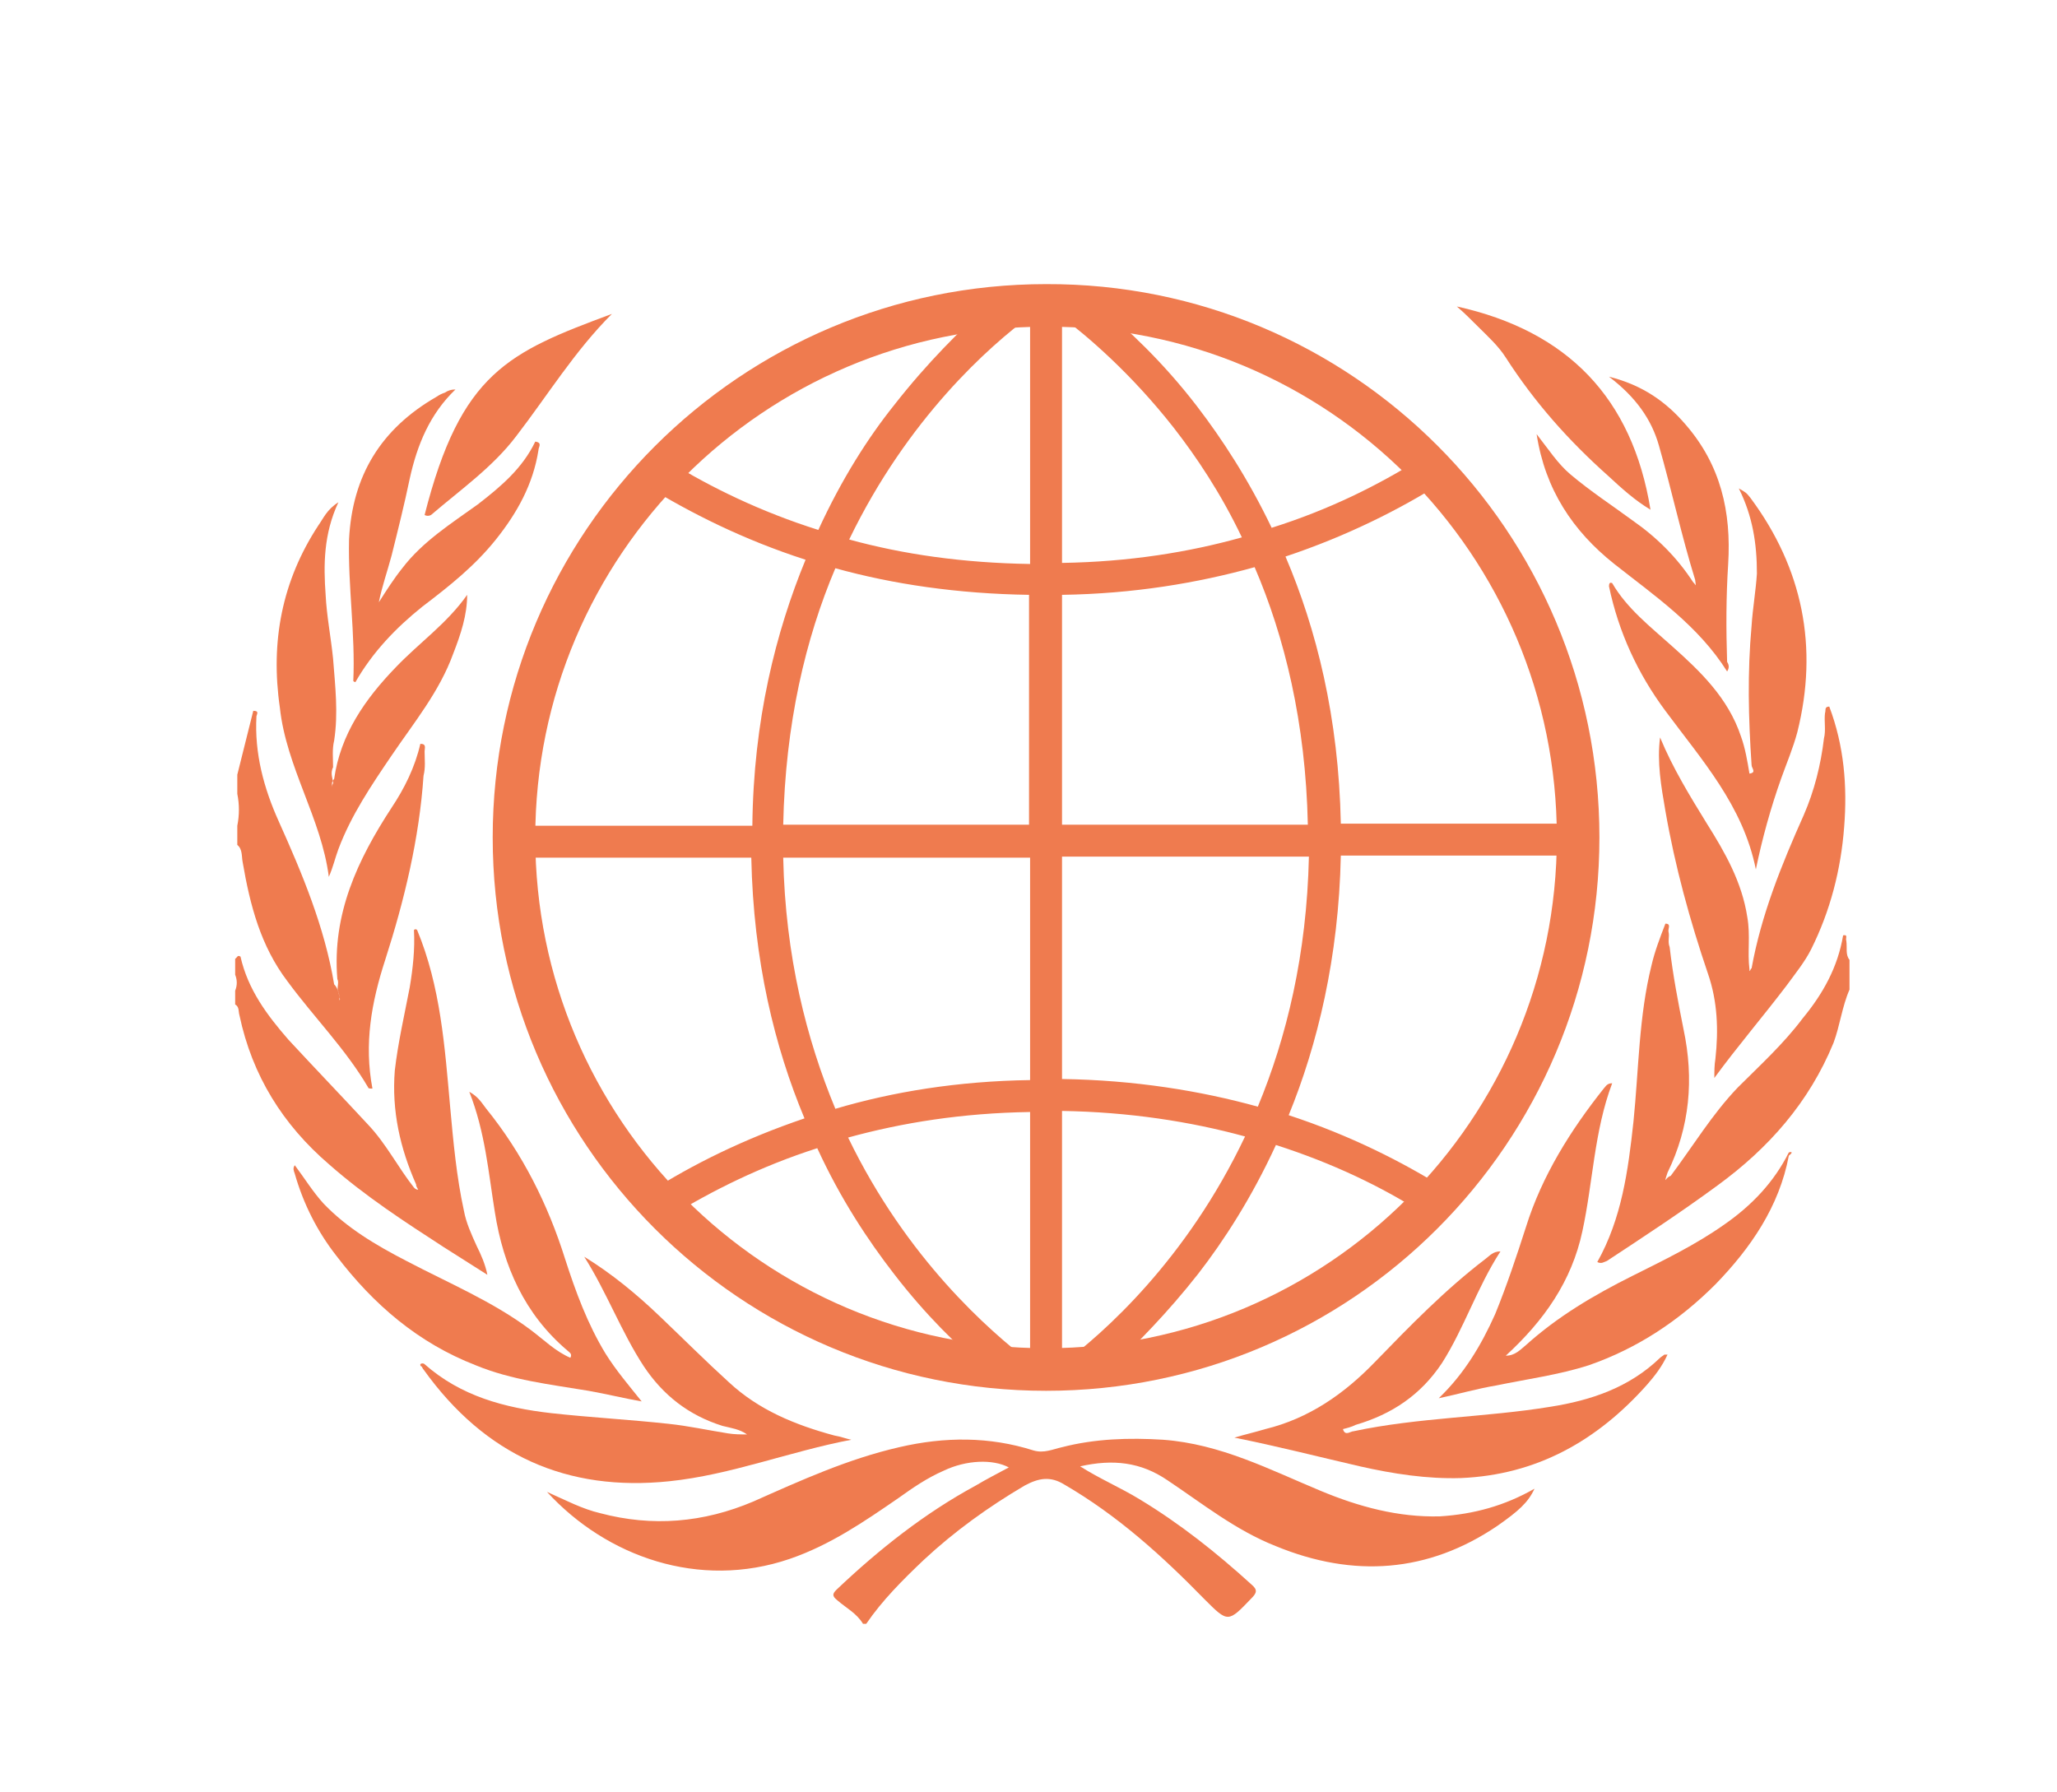
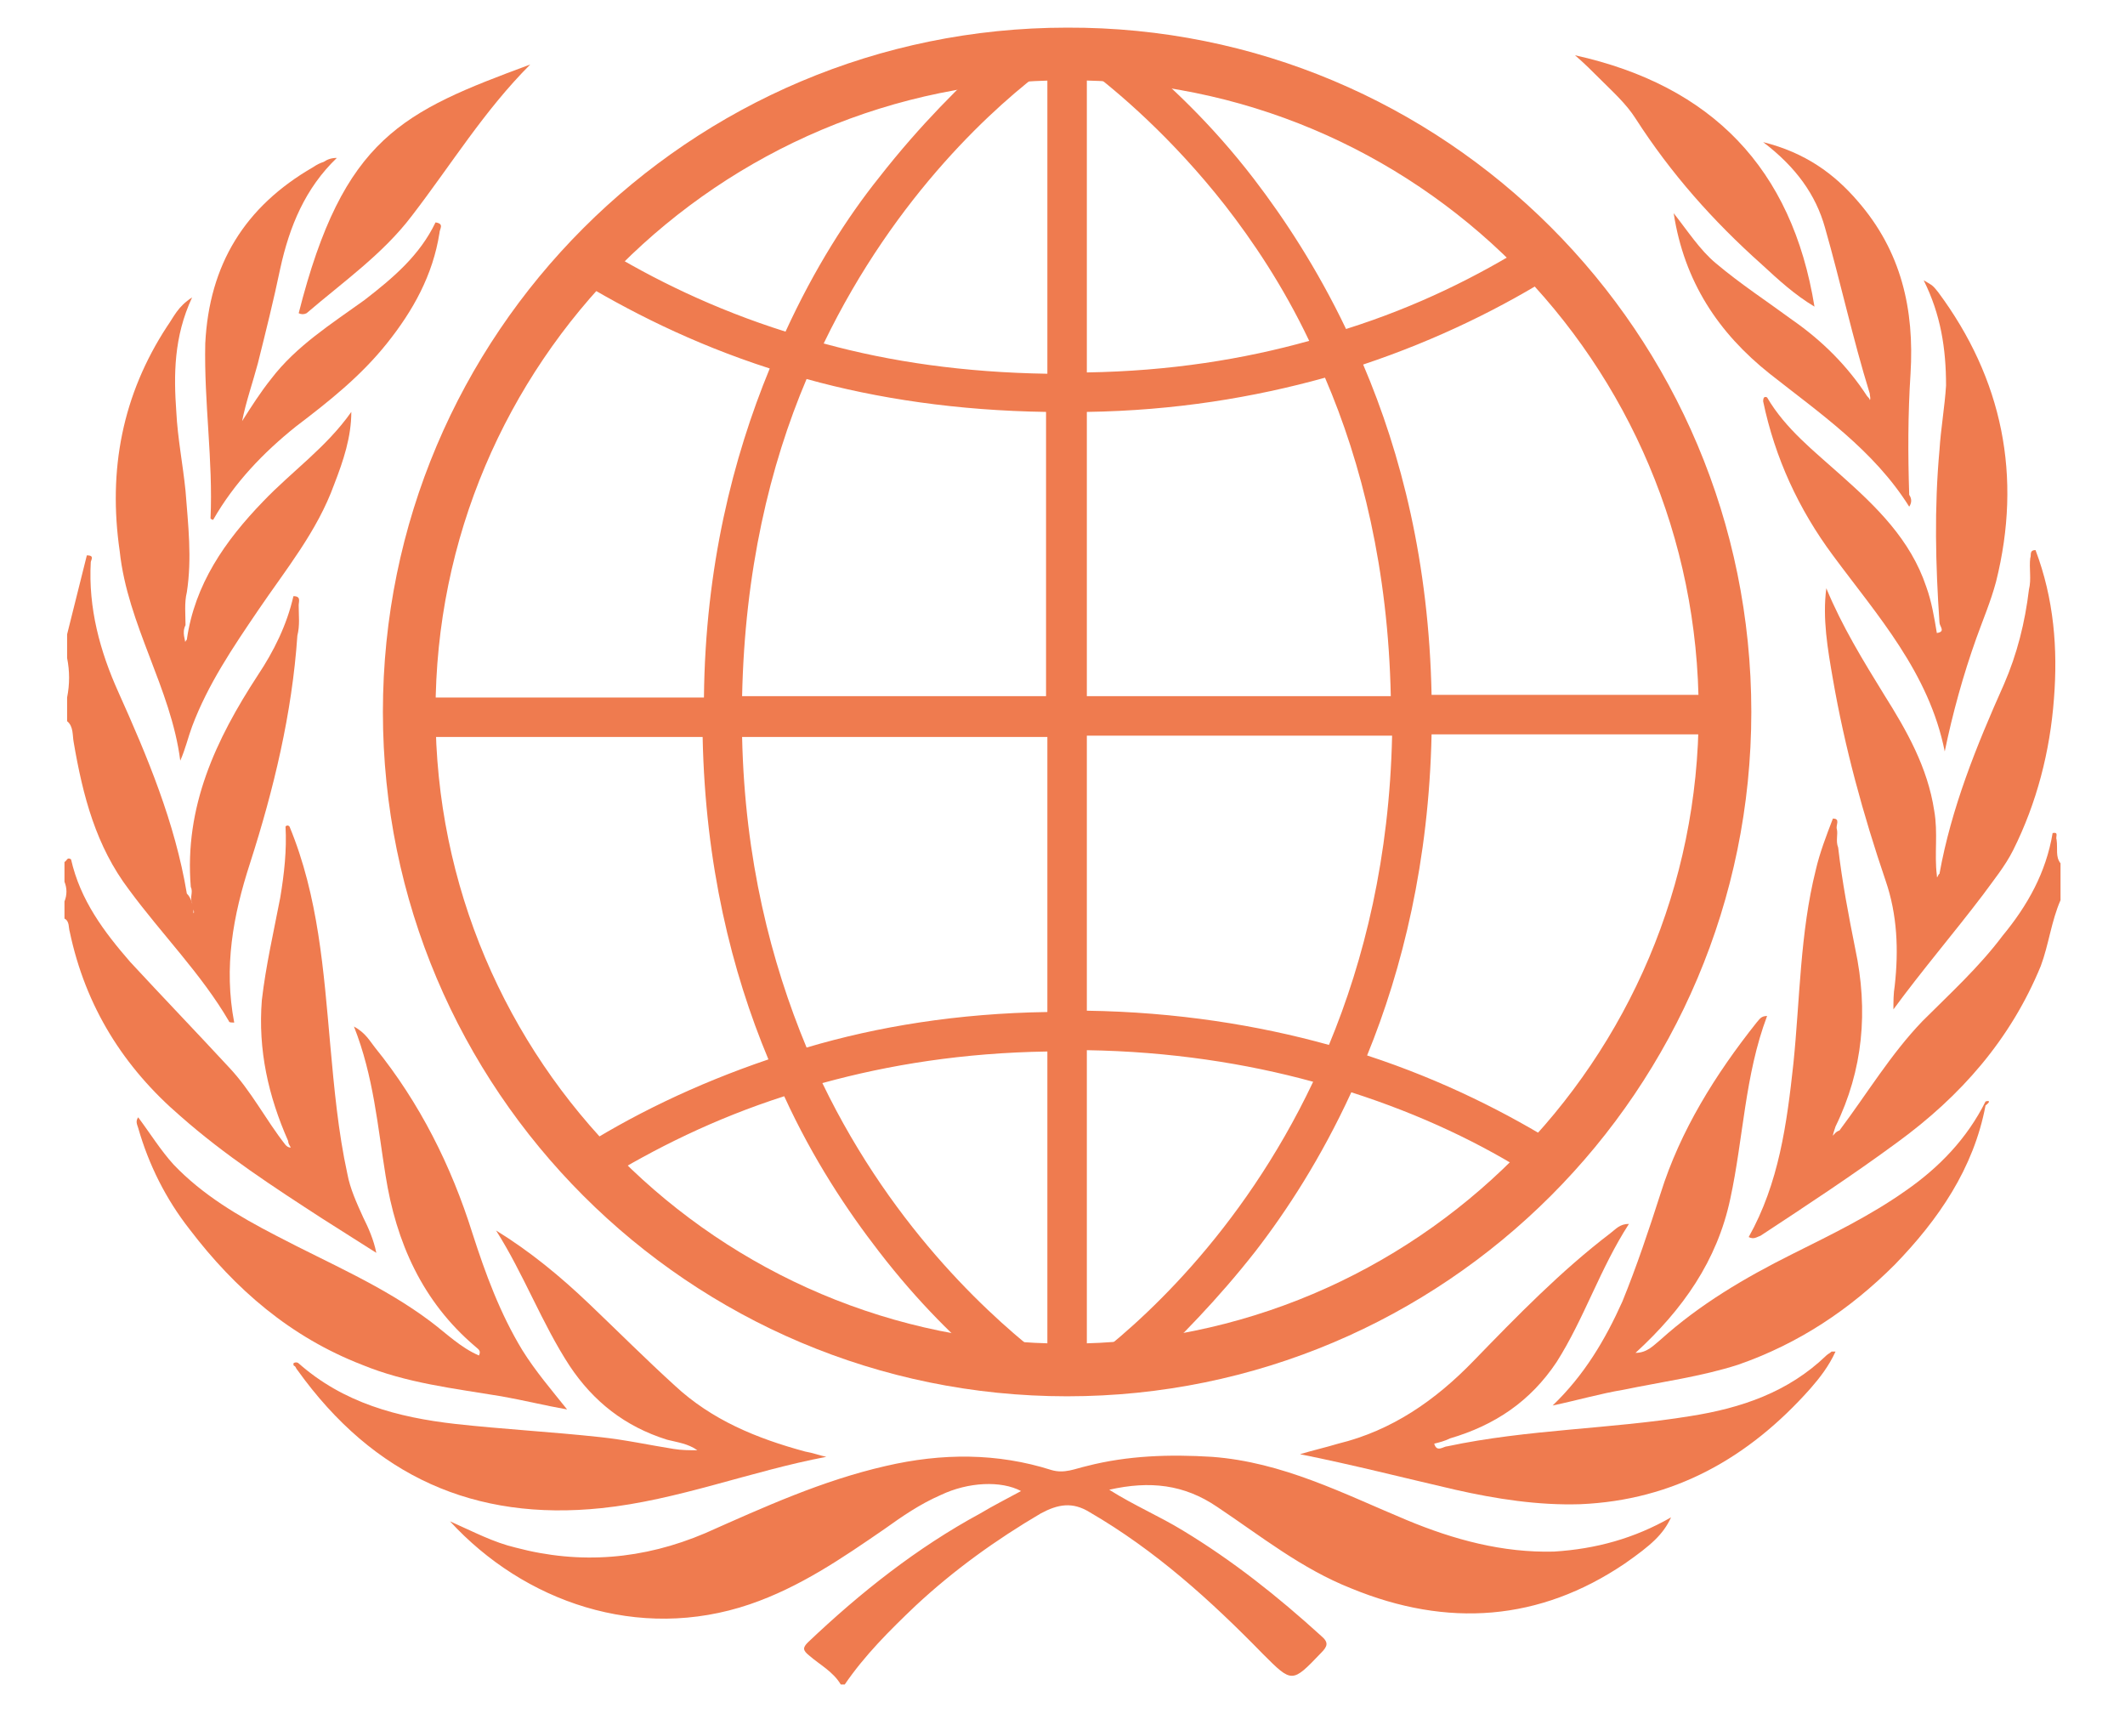
- <svg xmlns="http://www.w3.org/2000/svg" version="1.1" id="Capa_1" x="0px" y="0px" viewBox="0 0 193.3 168.4" style="enable-background:new 0 0 193.3 168.4;" xml:space="preserve">
+ <svg xmlns="http://www.w3.org/2000/svg" version="1.1" id="Capa_1" x="0px" y="0px" viewBox="0 0 161.5 131.9" style="enable-background:new 0 0 161.5 131.9;" xml:space="preserve">
  <style type="text/css">
	.st0{fill:none;stroke:#EF7B4F;stroke-width:4;stroke-miterlimit:10;}
- 	.st1{fill-rule:evenodd;clip-rule:evenodd;fill:#EF7B4F;}
- 	.st2{fill:#EF7B4F;}
+ 	.st1{fill:#EF7B4F;}
</style>
  <g>
-     <path class="st0" d="M148.3,78.7c0,27.6-22.4,50-50,50c-27.6,0-50-22.4-50-50c0-27.6,22.4-50,50-50C125.9,28.6,148.3,51,148.3,78.7   z" />
-   </g>
-   <g>
    <g>
-       <path class="st1" d="M124.1,140.1c-4.8-2-9.4-4.4-14.8-4.8c-3.2-0.2-6.4-0.1-9.5,0.7c-0.9,0.2-1.7,0.6-2.7,0.3    C93,135,88.8,135,84.5,136c-4.8,1.1-9.2,3.1-13.7,5.1c-4.7,2-9.5,2.4-14.4,1.1c-1.7-0.4-3.2-1.2-5-2c5.6,6.1,14.3,9.2,22.8,6.3    c3.8-1.3,7-3.5,10.2-5.7c1.4-1,2.7-1.9,4.3-2.6c2.1-1,4.6-1.1,6.1-0.3c-1.1,0.6-2.1,1.1-3.1,1.7c-4.8,2.6-9.1,6-13.1,9.8    c-0.4,0.4-0.4,0.6,0.1,1c0.8,0.7,1.8,1.2,2.4,2.2c0.1,0,0.2,0,0.3,0c1.5-2.2,3.4-4.1,5.4-6c2.9-2.7,6.1-5,9.5-7    c1.3-0.7,2.4-0.9,3.7-0.1c5,2.9,9.2,6.7,13.2,10.8c2.2,2.2,2.2,2.2,4.4-0.1c0.5-0.5,0.6-0.8,0-1.3c-3.3-3-6.7-5.7-10.5-8    c-1.8-1.1-3.7-1.9-5.6-3.1c3.1-0.7,5.7-0.4,8.2,1.3c3.3,2.2,6.4,4.7,10.2,6.2c7.3,3,14.3,2.5,20.8-1.9c2-1.4,2.9-2.2,3.5-3.5    c-2.8,1.6-5.7,2.4-8.9,2.6C131.4,142.6,127.7,141.6,124.1,140.1z" />
+       <path class="st0" d="M131.1,54.1c0,27.6-22.4,50-50,50s-50-22.4-50-50s22.4-50,50-50C108.7,4,131.1,26.4,131.1,54.1z" />
    </g>
    <g>
-       <path class="st1" d="M30.9,109.4c3.4,3,7.1,5.4,10.8,7.8c1.4,0.9,2.7,1.7,4.1,2.6c-0.2-1-0.6-1.9-1-2.7c-0.5-1.1-1-2.2-1.2-3.3    c-0.7-3.2-1-6.5-1.3-9.8c-0.5-5.6-0.9-11.3-3.1-16.6c-0.1-0.1-0.2-0.1-0.3,0c0.1,1.8-0.1,3.6-0.4,5.4c-0.5,2.6-1.1,5.2-1.4,7.8    c-0.3,3.8,0.5,7.3,2,10.7c0,0.2,0.1,0.3,0.2,0.5c-0.2,0-0.3-0.1-0.4-0.2c-1.5-1.9-2.6-4.1-4.3-5.9c-2.5-2.7-5-5.3-7.5-8    c-2-2.3-3.8-4.7-4.5-7.8c-0.3-0.2-0.3,0.1-0.5,0.2c0,0.5,0,1,0,1.5c0.2,0.5,0.2,1,0,1.5c0,0.4,0,0.8,0,1.3c0.4,0.2,0.3,0.7,0.4,1    C23.7,101.1,26.6,105.7,30.9,109.4z" />
+       <g>
+         <path class="st1" d="M106.9,115.5c-4.8-2-9.4-4.4-14.8-4.8c-3.2-0.2-6.4-0.1-9.5,0.7c-0.9,0.2-1.7,0.6-2.7,0.3     c-4.1-1.3-8.3-1.3-12.6-0.3c-4.8,1.1-9.2,3.1-13.7,5.1c-4.7,2-9.5,2.4-14.4,1.1c-1.7-0.4-3.2-1.2-5-2c5.6,6.1,14.3,9.2,22.8,6.3     c3.8-1.3,7-3.5,10.2-5.7c1.4-1,2.7-1.9,4.3-2.6c2.1-1,4.6-1.1,6.1-0.3c-1.1,0.6-2.1,1.1-3.1,1.7c-4.8,2.6-9.1,6-13.1,9.8     c-0.4,0.4-0.4,0.6,0.1,1c0.8,0.7,1.8,1.2,2.4,2.2c0.1,0,0.2,0,0.3,0c1.5-2.2,3.4-4.1,5.4-6c2.9-2.7,6.1-5,9.5-7     c1.3-0.7,2.4-0.9,3.7-0.1c5,2.9,9.2,6.7,13.2,10.8c2.2,2.2,2.2,2.2,4.4-0.1c0.5-0.5,0.6-0.8,0-1.3c-3.3-3-6.7-5.7-10.5-8     c-1.8-1.1-3.7-1.9-5.6-3.1c3.1-0.7,5.7-0.4,8.2,1.3c3.3,2.2,6.4,4.7,10.2,6.2c7.3,3,14.3,2.5,20.8-1.9c2-1.4,2.9-2.2,3.5-3.5     c-2.8,1.6-5.7,2.4-8.9,2.6C114.2,118,110.5,117,106.9,115.5z" />
+       </g>
+       <g>
+         <path class="st1" d="M13.7,84.8c3.4,3,7.1,5.4,10.8,7.8c1.4,0.9,2.7,1.7,4.1,2.6c-0.2-1-0.6-1.9-1-2.7c-0.5-1.1-1-2.2-1.2-3.3     c-0.7-3.2-1-6.5-1.3-9.8c-0.5-5.6-0.9-11.3-3.1-16.6c-0.1-0.1-0.2-0.1-0.3,0c0.1,1.8-0.1,3.6-0.4,5.4c-0.5,2.6-1.1,5.2-1.4,7.8     c-0.3,3.8,0.5,7.3,2,10.7c0,0.2,0.1,0.3,0.2,0.5c-0.2,0-0.3-0.1-0.4-0.2c-1.5-1.9-2.6-4.1-4.3-5.9c-2.5-2.7-5-5.3-7.5-8     c-2-2.3-3.8-4.7-4.5-7.8c-0.3-0.2-0.3,0.1-0.5,0.2c0,0.5,0,1,0,1.5c0.2,0.5,0.2,1,0,1.5c0,0.4,0,0.8,0,1.3c0.4,0.2,0.3,0.7,0.4,1     C6.5,76.5,9.4,81.1,13.7,84.8z" />
+       </g>
+       <g>
+         <path class="st1" d="M156.3,63.8c-0.1-0.2,0.2-0.6-0.3-0.5c-0.5,3-1.9,5.5-3.8,7.8c-1.8,2.4-4,4.4-6.1,6.5     c-2.4,2.5-4.2,5.5-6.3,8.3c-0.3,0.1-0.4,0.3-0.5,0.4c0-0.1,0.1-0.4,0.2-0.7c2.1-4.3,2.5-8.8,1.5-13.5c-0.5-2.5-1-5.1-1.3-7.7     c-0.2-0.5,0-1-0.1-1.4c-0.1-0.3,0.3-0.8-0.3-0.8c-0.5,1.3-1,2.6-1.3,3.9c-1.2,4.8-1.2,9.8-1.7,14.7c-0.5,4.6-1.1,9.1-3.4,13.2     c0.4,0.2,0.6,0,0.9-0.1c3.5-2.3,7-4.6,10.4-7.1c4.8-3.5,8.6-7.8,10.9-13.4c0.6-1.6,0.8-3.4,1.5-5c0-0.9,0-1.8,0-2.8     C156.2,65.1,156.4,64.5,156.3,63.8z" />
+       </g>
+       <g>
+         <path class="st1" d="M9.8,67.6c2.5,3.4,5.5,6.4,7.6,10c0,0.1,0.2,0.1,0.4,0.1c-0.8-4.2-0.1-8.1,1.2-12.1     c1.8-5.6,3.2-11.4,3.6-17.3c0.2-0.8,0.1-1.5,0.1-2.3c0-0.3,0.2-0.7-0.4-0.7c-0.5,2.2-1.5,4.2-2.7,6c-3.2,4.9-5.6,10-5.1,16.1     c0.2,0.4-0.1,0.8,0.1,1.2c0,0.2,0.1,0.3,0.1,0.5c0,0.1,0.1,0.2,0,0.3c0-0.1,0-0.2,0-0.4c-0.1-0.4-0.2-0.8-0.5-1.1     c-0.9-5.4-3-10.4-5.2-15.3c-1.4-3.1-2.3-6.4-2.1-9.9c0.1-0.3,0.2-0.5-0.3-0.5c-0.5,2-1,4-1.5,6c0,0.6,0,1.2,0,1.8     c0.2,1,0.2,2,0,3c0,0.6,0,1.2,0,1.8c0.5,0.4,0.4,1.1,0.5,1.6C6.3,60.5,7.3,64.3,9.8,67.6z" />
+       </g>
+       <g>
+         <path class="st1" d="M150.9,83.7c-1.4,2.8-3.5,5-6.1,6.8c-2.7,1.9-5.6,3.3-8.6,4.8c-3.6,1.8-7,3.8-10,6.5c-0.5,0.4-1,1-1.9,1     c3.6-3.3,6.2-7,7.2-11.7c1-4.6,1.1-9.4,2.8-13.9c-0.5,0-0.6,0.3-0.8,0.5c-3.1,3.9-5.8,8.2-7.3,13c-0.9,2.8-1.8,5.5-2.9,8.2     c-1.3,2.9-2.9,5.6-5.3,7.9c1.9-0.4,3.6-0.9,5.4-1.2c2.9-0.6,5.9-1,8.7-1.9c4.6-1.6,8.5-4.2,11.9-7.6c3.3-3.4,6-7.3,6.9-12.1     C151.3,83.7,151.2,83.6,150.9,83.7z" />
+       </g>
+       <g>
+         <path class="st1" d="M38.1,106.1c1.7,0.3,3.3,0.7,5,1c-1.2-1.5-2.4-2.9-3.4-4.5c-1.7-2.8-2.8-5.8-3.8-8.9     c-1.6-5.1-4-9.9-7.4-14.1c-0.4-0.5-0.7-1.1-1.6-1.6c1.5,3.8,1.8,7.6,2.4,11.3c0.8,5.1,2.8,9.6,6.8,13c0.2,0.2,0.5,0.3,0.3,0.7     c-1.4-0.6-2.5-1.7-3.7-2.6C29.1,97.7,25,96,21,93.9c-2.9-1.5-5.6-3.1-7.8-5.4c-1-1.1-1.8-2.4-2.7-3.6c-0.2,0.3-0.1,0.5,0,0.8     c0.8,2.8,2.1,5.4,3.9,7.7c3.5,4.6,7.7,8.2,13.1,10.3C30.9,105.1,34.5,105.5,38.1,106.1z" />
+       </g>
+       <g>
+         <path class="st1" d="M139.2,102.7c-0.1,0.1-0.3,0.2-0.4,0.3c-2.9,2.8-6.5,4-10.3,4.6c-6.1,1-12.4,1-18.5,2.3     c-0.3,0-0.8,0.5-1-0.2c0.4-0.1,0.8-0.2,1.2-0.4c3.4-1,6.1-2.8,8.1-5.8c2.1-3.3,3.3-7.1,5.5-10.5c-0.7,0-1,0.4-1.4,0.7     c-3.8,2.9-7.1,6.3-10.4,9.7c-2.9,3-6.2,5.3-10.3,6.3c-1,0.3-1.9,0.5-2.9,0.8c4,0.8,7.9,1.8,11.8,2.7c3.1,0.7,6.3,1.2,9.5,1.1     c7.1-0.3,12.8-3.5,17.5-8.8c0.7-0.8,1.4-1.7,1.9-2.8C139.4,102.7,139.3,102.7,139.2,102.7z" />
+       </g>
+       <g>
+         <path class="st1" d="M45.7,114.6c5.8-0.6,11.3-2.8,17.1-3.9c-0.5-0.1-1-0.3-1.6-0.4c-3.7-1-7.1-2.4-9.9-5c-2.2-2-4.3-4.1-6.5-6.2     c-2.2-2.1-4.5-4-7.1-5.6c2.1,3.3,3.5,7.1,5.6,10.3c1.8,2.7,4.2,4.6,7.4,5.6c0.8,0.2,1.6,0.3,2.3,0.8c-0.6,0-1.2,0-1.8-0.1     c-1.9-0.3-3.7-0.7-5.6-0.9c-3.7-0.4-7.4-0.6-11-1c-4.4-0.5-8.5-1.6-11.9-4.6c-0.1-0.1-0.3-0.1-0.4,0c0,0.1,0,0.2,0.1,0.2     c0.1,0.1,0.1,0.2,0.2,0.3C28.4,112.2,36.1,115.6,45.7,114.6z" />
+       </g>
+       <g>
+         <path class="st1" d="M152.3,52c-2.1,4.7-4,9.4-4.9,14.4c-0.1,0-0.2,0.5-0.2,0.1c-0.2-1.6,0.1-3.2-0.2-4.9     c-0.5-3.3-2.1-6.1-3.8-8.8c-1.6-2.6-3.2-5.2-4.4-8.1c-0.3,2.3,0.1,4.6,0.5,6.9c0.9,5.2,2.3,10.3,4,15.3c0.9,2.6,1,5.3,0.7,8     c-0.1,0.6-0.1,1.2-0.1,1.8c2.2-3,4.6-5.8,6.8-8.7c0.8-1.1,1.7-2.2,2.3-3.4c1.8-3.6,2.8-7.5,3.1-11.5c0.3-3.8,0-7.6-1.4-11.3     c-0.5,0-0.3,0.4-0.4,0.6c-0.1,0.8,0.1,1.6-0.1,2.4C153.9,47.3,153.3,49.7,152.3,52z" />
+       </g>
+       <g>
+         <path class="st1" d="M147.4,34.2c-0.4,4.4-0.3,8.7,0,13.1c0,0.3,0.5,0.7-0.2,0.8c-0.2-1.2-0.4-2.4-0.8-3.5     c-1.2-3.6-3.8-6.1-6.5-8.5c-2-1.8-4.2-3.5-5.6-5.9c-0.2-0.1-0.3,0-0.3,0.3c0.9,4.3,2.7,8.2,5.3,11.7c3.4,4.6,7.3,8.9,8.5,14.9     c0.6-2.9,1.4-5.8,2.4-8.6c0.5-1.4,1.1-2.8,1.5-4.3c2-8,0.5-15.4-4.4-22c-0.4-0.5-0.4-0.5-1.1-0.9c1.3,2.6,1.7,5.2,1.7,8     C147.8,30.9,147.5,32.6,147.4,34.2z" />
+       </g>
+       <g>
+         <path class="st1" d="M13.7,57.8c0.4-0.9,0.6-1.8,0.9-2.6c1.2-3.2,3.1-6,5-8.8c2.1-3.1,4.5-6,5.8-9.6c0.7-1.8,1.3-3.6,1.3-5.5     c-1.9,2.7-4.5,4.5-6.7,6.8c-2.9,3-5.2,6.3-5.8,10.5C14.1,48.7,14,48.9,14,49s0,0.2,0,0.2c0,0.2,0,0.2,0,0.3l0,0l0,0     c0,0,0,0,0-0.1s0-0.2,0.1-0.4c0-0.4-0.3-0.9,0-1.5c0-0.8-0.1-1.7,0.1-2.5c0.4-2.6,0.1-5.1-0.1-7.7c-0.2-2-0.6-4-0.7-6     c-0.2-2.8-0.2-5.7,1.2-8.7c-1.1,0.7-1.4,1.5-1.9,2.2C9.3,30,8.2,35.7,9.1,41.9C9.7,47.5,13,52.3,13.7,57.8z" />
+       </g>
+       <g>
+         <path class="st1" d="M138.7,17.3c1.2,4.2,2.1,8.4,3.4,12.6c0,0.2,0.1,0.4,0,0.5c0-0.1-0.1-0.2-0.2-0.3c-1.5-2.3-3.4-4.2-5.7-5.8     c-1.9-1.4-3.9-2.7-5.8-4.3c-1.2-1-2.1-2.4-3.2-3.8c0.8,5.2,3.4,9.1,7.3,12.2c3.8,3,7.9,5.8,10.6,10.1c0.2-0.3,0.2-0.6,0-0.9     c-0.1-3.1-0.1-6.1,0.1-9.2c0.3-4.9-0.7-9.3-4-13.1c-1.8-2.1-4-3.7-7.2-4.5C136.5,12.7,138,14.8,138.7,17.3z" />
+       </g>
+       <g>
+         <path class="st1" d="M16,39.4c0,0,0.1,0.1,0.2,0.1c1.6-2.8,3.8-5.1,6.3-7.1c2.5-1.9,4.9-3.8,6.9-6.3s3.5-5.2,4-8.4     c0-0.3,0.4-0.7-0.3-0.8c-1.2,2.5-3.2,4.2-5.4,5.9c-2.5,1.8-5.2,3.5-7.1,6c-0.8,1-1.5,2.1-2.2,3.2c0.3-1.5,0.8-2.9,1.2-4.4     c0.6-2.4,1.2-4.8,1.7-7.2c0.7-3.2,1.9-6.1,4.3-8.4c-0.4,0-0.7,0.1-1,0.3c-0.3,0.1-0.5,0.2-0.8,0.4c-5.2,3-7.9,7.4-8.2,13.4     C15.5,30.6,16.2,35,16,39.4z" />
+       </g>
+       <g>
+         <path class="st1" d="M121.7,6.1c0.9,0.9,1.9,1.8,2.6,2.9c2.7,4.2,5.9,7.8,9.6,11.1c1.3,1.2,2.5,2.3,4,3.2     c-1.7-10.5-7.8-16.8-18.2-19.1C120.4,4.8,121,5.4,121.7,6.1z" />
+       </g>
+       <g>
+         <path class="st1" d="M23.3,23.8c2.8-2.4,5.8-4.5,8-7.4c3-3.9,5.5-8,9-11.5c-9.7,3.6-14.2,5.5-17.6,18.9     C22.9,23.9,23.1,23.9,23.3,23.8z" />
+       </g>
    </g>
-     <g>
-       <path class="st1" d="M173.5,88.4c-0.1-0.2,0.2-0.6-0.3-0.5c-0.5,3-1.9,5.5-3.8,7.8c-1.8,2.4-4,4.4-6.1,6.5    c-2.4,2.5-4.2,5.5-6.3,8.3c-0.3,0.1-0.4,0.3-0.5,0.4c0-0.1,0.1-0.4,0.2-0.7c2.1-4.3,2.5-8.8,1.5-13.5c-0.5-2.5-1-5.1-1.3-7.7    c-0.2-0.5,0-1-0.1-1.4c-0.1-0.3,0.3-0.8-0.3-0.8c-0.5,1.3-1,2.6-1.3,3.9c-1.2,4.8-1.2,9.8-1.7,14.7c-0.5,4.6-1.1,9.1-3.4,13.2    c0.4,0.2,0.6,0,0.9-0.1c3.5-2.3,7-4.6,10.4-7.1c4.8-3.5,8.6-7.8,10.9-13.4c0.6-1.6,0.8-3.4,1.5-5c0-0.9,0-1.8,0-2.8    C173.4,89.7,173.6,89.1,173.5,88.4z" />
-     </g>
-     <g>
-       <path class="st1" d="M27,92.2c2.5,3.4,5.5,6.4,7.6,10c0,0.1,0.2,0.1,0.4,0.1c-0.8-4.2-0.1-8.1,1.2-12.1c1.8-5.6,3.2-11.4,3.6-17.3    c0.2-0.8,0.1-1.5,0.1-2.3c0-0.3,0.2-0.7-0.4-0.7c-0.5,2.2-1.5,4.2-2.7,6c-3.2,4.9-5.6,10-5.1,16.1c0.2,0.4-0.1,0.8,0.1,1.2    c0,0.2,0.1,0.3,0.1,0.5c0,0.1,0.1,0.2,0,0.3c0-0.1,0-0.2,0-0.4c-0.1-0.4-0.2-0.8-0.5-1.1c-0.9-5.4-3-10.4-5.2-15.3    c-1.4-3.1-2.3-6.4-2.1-9.9c0.1-0.3,0.2-0.5-0.3-0.5c-0.5,2-1,4-1.5,6c0,0.6,0,1.2,0,1.8c0.2,1,0.2,2,0,3c0,0.6,0,1.2,0,1.8    c0.5,0.4,0.4,1.1,0.5,1.6C23.5,85.1,24.5,88.9,27,92.2z" />
-     </g>
-     <g>
-       <path class="st1" d="M168.1,108.3c-1.4,2.8-3.5,5-6.1,6.8c-2.7,1.9-5.6,3.3-8.6,4.8c-3.6,1.8-7,3.8-10,6.5c-0.5,0.4-1,1-1.9,1    c3.6-3.3,6.2-7,7.2-11.7c1-4.6,1.1-9.4,2.8-13.9c-0.5,0-0.6,0.3-0.8,0.5c-3.1,3.9-5.8,8.2-7.3,13c-0.9,2.8-1.8,5.5-2.9,8.2    c-1.3,2.9-2.9,5.6-5.3,7.9c1.9-0.4,3.6-0.9,5.4-1.2c2.9-0.6,5.9-1,8.7-1.9c4.6-1.6,8.5-4.2,11.9-7.6c3.3-3.4,6-7.3,6.9-12.1    C168.5,108.3,168.4,108.2,168.1,108.3z" />
-     </g>
-     <g>
-       <path class="st1" d="M55.3,130.7c1.7,0.3,3.3,0.7,5,1c-1.2-1.5-2.4-2.9-3.4-4.5c-1.7-2.8-2.8-5.8-3.8-8.9c-1.6-5.1-4-9.9-7.4-14.1    c-0.4-0.5-0.7-1.1-1.6-1.6c1.5,3.8,1.8,7.6,2.4,11.3c0.8,5.1,2.8,9.6,6.8,13c0.2,0.2,0.5,0.3,0.3,0.7c-1.4-0.6-2.5-1.7-3.7-2.6    c-3.6-2.7-7.7-4.4-11.7-6.5c-2.9-1.5-5.6-3.1-7.8-5.4c-1-1.1-1.8-2.4-2.7-3.6c-0.2,0.3-0.1,0.5,0,0.8c0.8,2.8,2.1,5.4,3.9,7.7    c3.5,4.6,7.7,8.2,13.1,10.3C48.1,129.7,51.7,130.1,55.3,130.7z" />
-     </g>
-     <g>
-       <path class="st1" d="M156.4,127.3c-0.1,0.1-0.3,0.2-0.4,0.3c-2.9,2.8-6.5,4-10.3,4.6c-6.1,1-12.4,1-18.5,2.3c-0.3,0-0.8,0.5-1-0.2    c0.4-0.1,0.8-0.2,1.2-0.4c3.4-1,6.1-2.8,8.1-5.8c2.1-3.3,3.3-7.1,5.5-10.5c-0.7,0-1,0.4-1.4,0.7c-3.8,2.9-7.1,6.3-10.4,9.7    c-2.9,3-6.2,5.3-10.3,6.3c-1,0.3-1.9,0.5-2.9,0.8c4,0.8,7.9,1.8,11.8,2.7c3.1,0.7,6.3,1.2,9.5,1.1c7.1-0.3,12.8-3.5,17.5-8.8    c0.7-0.8,1.4-1.7,1.9-2.8C156.6,127.3,156.5,127.3,156.4,127.3z" />
-     </g>
-     <g>
-       <path class="st1" d="M62.9,139.2c5.8-0.6,11.3-2.8,17.1-3.9c-0.5-0.1-1-0.3-1.6-0.4c-3.7-1-7.1-2.4-9.9-5c-2.2-2-4.3-4.1-6.5-6.2    c-2.2-2.1-4.5-4-7.1-5.6c2.1,3.3,3.5,7.1,5.6,10.3c1.8,2.7,4.2,4.6,7.4,5.6c0.8,0.2,1.6,0.3,2.3,0.8c-0.6,0-1.2,0-1.8-0.1    c-1.9-0.3-3.7-0.7-5.6-0.9c-3.7-0.4-7.4-0.6-11-1c-4.4-0.5-8.5-1.6-11.9-4.6c-0.1-0.1-0.3-0.1-0.4,0c0,0.1,0,0.2,0.1,0.2    c0.1,0.1,0.1,0.2,0.2,0.3C45.6,136.8,53.3,140.2,62.9,139.2z" />
-     </g>
-     <g>
-       <path class="st1" d="M169.5,76.6c-2.1,4.7-4,9.4-4.9,14.4c-0.1,0-0.2,0.5-0.2,0.1c-0.2-1.6,0.1-3.2-0.2-4.9    c-0.5-3.3-2.1-6.1-3.8-8.8c-1.6-2.6-3.2-5.2-4.4-8.1c-0.3,2.3,0.1,4.6,0.5,6.9c0.9,5.2,2.3,10.3,4,15.3c0.9,2.6,1,5.3,0.7,8    c-0.1,0.6-0.1,1.2-0.1,1.8c2.2-3,4.6-5.8,6.8-8.7c0.8-1.1,1.7-2.2,2.3-3.4c1.8-3.6,2.8-7.5,3.1-11.5c0.3-3.8,0-7.6-1.4-11.3    c-0.5,0-0.3,0.4-0.4,0.6c-0.1,0.8,0.1,1.6-0.1,2.4C171.1,71.9,170.5,74.3,169.5,76.6z" />
-     </g>
-     <g>
-       <path class="st1" d="M164.6,58.8c-0.4,4.4-0.3,8.7,0,13.1c0,0.3,0.5,0.7-0.2,0.8c-0.2-1.2-0.4-2.4-0.8-3.5    c-1.2-3.6-3.8-6.1-6.5-8.5c-2-1.8-4.2-3.5-5.6-5.9c-0.2-0.1-0.3,0-0.3,0.3c0.9,4.3,2.7,8.2,5.3,11.7c3.4,4.6,7.3,8.9,8.5,14.9    c0.6-2.9,1.4-5.8,2.4-8.6c0.5-1.4,1.1-2.8,1.5-4.3c2-8,0.5-15.4-4.4-22c-0.4-0.5-0.4-0.5-1.1-0.9c1.3,2.6,1.7,5.2,1.7,8    C165,55.5,164.7,57.2,164.6,58.8z" />
-     </g>
-     <g>
-       <path class="st1" d="M30.9,82.4c0.4-0.9,0.6-1.8,0.9-2.6c1.2-3.2,3.1-6,5-8.8c2.1-3.1,4.5-6,5.8-9.6c0.7-1.8,1.3-3.6,1.3-5.5    c-1.9,2.7-4.5,4.5-6.7,6.8c-2.9,3-5.2,6.3-5.8,10.5c-0.1,0.1-0.2,0.3-0.2,0.4c0,0.1,0,0.2,0,0.2c0,0.2,0,0.2,0,0.3c0,0,0,0,0,0    c0,0,0,0,0,0c0,0,0,0,0-0.1c0-0.1,0-0.2,0.1-0.4c0-0.4-0.3-0.9,0-1.5c0-0.8-0.1-1.7,0.1-2.5c0.4-2.6,0.1-5.1-0.1-7.7    c-0.2-2-0.6-4-0.7-6c-0.2-2.8-0.2-5.7,1.2-8.7c-1.1,0.7-1.4,1.5-1.9,2.2c-3.4,5.2-4.5,10.9-3.6,17.1    C26.9,72.1,30.2,76.9,30.9,82.4z" />
-     </g>
-     <g>
-       <path class="st1" d="M155.9,41.9c1.2,4.2,2.1,8.4,3.4,12.6c0,0.2,0.1,0.4,0,0.5c0-0.1-0.1-0.2-0.2-0.3c-1.5-2.3-3.4-4.2-5.7-5.8    c-1.9-1.4-3.9-2.7-5.8-4.3c-1.2-1-2.1-2.4-3.2-3.8c0.8,5.2,3.4,9.1,7.3,12.2c3.8,3,7.9,5.8,10.6,10.1c0.2-0.3,0.2-0.6,0-0.9    c-0.1-3.1-0.1-6.1,0.1-9.2c0.3-4.9-0.7-9.3-4-13.1c-1.8-2.1-4-3.7-7.2-4.5C153.7,37.3,155.2,39.4,155.9,41.9z" />
-     </g>
-     <g>
-       <path class="st1" d="M33.2,64c0,0,0.1,0.1,0.2,0.1c1.6-2.8,3.8-5.1,6.3-7.1c2.5-1.9,4.9-3.8,6.9-6.3c2-2.5,3.5-5.2,4-8.4    c0-0.3,0.4-0.7-0.3-0.8c-1.2,2.5-3.2,4.2-5.4,5.9c-2.5,1.8-5.2,3.5-7.1,6c-0.8,1-1.5,2.1-2.2,3.2c0.3-1.5,0.8-2.9,1.2-4.4    c0.6-2.4,1.2-4.8,1.7-7.2c0.7-3.2,1.9-6.1,4.3-8.4c-0.4,0-0.7,0.1-1,0.3c-0.3,0.1-0.5,0.2-0.8,0.4c-5.2,3-7.9,7.4-8.2,13.4    C32.7,55.2,33.4,59.6,33.2,64z" />
-     </g>
-     <g>
-       <path class="st1" d="M138.9,30.7c0.9,0.9,1.9,1.8,2.6,2.9c2.7,4.2,5.9,7.8,9.6,11.1c1.3,1.2,2.5,2.3,4,3.2    c-1.7-10.5-7.8-16.8-18.2-19.1C137.6,29.4,138.2,30,138.9,30.7z" />
-     </g>
-     <g>
-       <path class="st1" d="M40.5,48.4c2.8-2.4,5.8-4.5,8-7.4c3-3.9,5.5-8,9-11.5c-9.7,3.6-14.2,5.5-17.6,18.9    C40.1,48.5,40.3,48.5,40.5,48.4z" />
-     </g>
+     <path class="st1" d="M95.4,95.1c2.4-3.1,5-7.1,7.3-12.1c5.3,1.7,9.9,3.9,13.8,6.4c0.7-0.7,1.4-1.5,2.1-2.3c-4-2.5-8.9-5-14.7-6.9   c2.7-6.6,4.7-14.8,4.9-24.4h22.3c0-0.6,0-1.2,0-1.9c0-0.4,0-0.8,0-1.1h-22.3c-0.2-10-2.3-18.3-5.2-25.1c5.7-1.9,10.7-4.4,14.8-7   c-0.7-0.8-1.4-1.5-2.1-2.2c-4,2.5-8.6,4.8-14,6.5c-2.2-4.6-4.7-8.4-7-11.4c-3.3-4.3-6.6-7.3-9.1-9.4C84.5,4,82.8,3.9,81,3.9   c-1.8,0-3.7,0.1-5.5,0.3c-2.4,2.2-5.5,5.2-8.7,9.3c-2.4,3-4.9,6.9-7.1,11.7c-5.4-1.7-10.1-4-14-6.4c-0.7,0.7-1.4,1.5-2.1,2.3   c4.1,2.5,9,5,14.9,6.9c-2.8,6.8-4.9,15.1-5,25H31.1c0,0.4,0,0.8,0,1.1c0,0.6,0,1.2,0,1.9h22.3c0.2,9.7,2.2,17.8,5,24.5   c-5.6,1.9-10.5,4.3-14.7,7c0.7,0.8,1.4,1.5,2.1,2.2c3.9-2.4,8.5-4.7,13.8-6.4c2.2,4.8,4.8,8.7,7.2,11.8c3,3.9,6,6.8,8.4,8.8   c1.9,0.2,3.9,0.4,5.9,0.4c2.1,0,4.1-0.1,6.2-0.4C89.6,101.7,92.5,98.8,95.4,95.1z M79.6,103.4c-3.8-2.9-11.6-9.7-17.1-21.1   c5.1-1.4,10.7-2.3,17.1-2.4V103.4z M79.6,76.9C72.8,77,66.7,78,61.3,79.6c-2.7-6.5-4.7-14.3-4.9-23.6h23.2V76.9z M79.6,52.9H56.4   c0.2-9.5,2.1-17.5,4.9-24.1c5.4,1.5,11.5,2.4,18.2,2.5v21.6H79.6z M79.6,28.4c-6.3-0.1-11.9-0.9-17-2.3c5.5-11.4,13.2-18.2,17-21   V28.4z M82.6,5.2C85,7,89.1,10.5,93.1,15.6c2.1,2.7,4.4,6.1,6.4,10.3c-5,1.4-10.6,2.3-16.9,2.4V5.2z M82.6,31.3   c6.7-0.1,12.7-1.1,18.1-2.6c2.8,6.5,4.8,14.6,5,24.2H82.6V31.3z M82.6,55.9h23.2c-0.2,9.2-2.1,17-4.8,23.5   c-5.4-1.5-11.6-2.5-18.4-2.6C82.6,76.8,82.6,55.9,82.6,55.9z M82.6,79.8c6.3,0.1,12.1,1,17.2,2.4c-5.5,11.6-13.3,18.5-17.2,21.4   V79.8z" />
  </g>
-   <path class="st2" d="M112.6,119.7c2.4-3.1,5-7.1,7.3-12.1c5.3,1.7,9.9,3.9,13.8,6.4c0.7-0.7,1.4-1.5,2.1-2.3c-4-2.5-8.9-5-14.7-6.9  c2.7-6.6,4.7-14.8,4.9-24.4h22.3c0-0.6,0-1.2,0-1.9c0-0.4,0-0.8,0-1.1h-22.3c-0.2-10-2.3-18.3-5.2-25.1c5.7-1.9,10.7-4.4,14.8-7  c-0.7-0.8-1.4-1.5-2.1-2.2c-4,2.5-8.6,4.8-14,6.5c-2.2-4.6-4.7-8.4-7-11.4c-3.3-4.3-6.6-7.3-9.1-9.4c-1.7-0.2-3.4-0.3-5.2-0.3  c-1.8,0-3.7,0.1-5.5,0.3C90.3,31,87.2,34,84,38.1c-2.4,3-4.9,6.9-7.1,11.7c-5.4-1.7-10.1-4-14-6.4c-0.7,0.7-1.4,1.5-2.1,2.3  c4.1,2.5,9,5,14.9,6.9c-2.8,6.8-4.9,15.1-5,25H48.3c0,0.4,0,0.8,0,1.1c0,0.6,0,1.2,0,1.9h22.3c0.2,9.7,2.2,17.8,5,24.5  c-5.6,1.9-10.5,4.3-14.7,7c0.7,0.8,1.4,1.5,2.1,2.2c3.9-2.4,8.5-4.7,13.8-6.4c2.2,4.8,4.8,8.7,7.2,11.8c3,3.9,6,6.8,8.4,8.8  c1.9,0.2,3.9,0.4,5.9,0.4c2.1,0,4.1-0.1,6.2-0.4C106.8,126.3,109.7,123.4,112.6,119.7z M96.8,128c-3.8-2.9-11.6-9.7-17.1-21.1  c5.1-1.4,10.7-2.3,17.1-2.4V128z M96.8,101.5c-6.8,0.1-12.9,1.1-18.3,2.7c-2.7-6.5-4.7-14.3-4.9-23.6h23.2V101.5z M96.8,77.5H73.6  c0.2-9.5,2.1-17.5,4.9-24.1c5.4,1.5,11.5,2.4,18.2,2.5V77.5z M96.8,53c-6.3-0.1-11.9-0.9-17-2.3c5.5-11.4,13.2-18.2,17-21V53z   M99.8,29.8c2.4,1.8,6.5,5.3,10.5,10.4c2.1,2.7,4.4,6.1,6.4,10.3c-5,1.4-10.6,2.3-16.9,2.4V29.8z M99.8,55.9  c6.7-0.1,12.7-1.1,18.1-2.6c2.8,6.5,4.8,14.6,5,24.2H99.8V55.9z M99.8,80.5h23.2c-0.2,9.2-2.1,17-4.8,23.5  c-5.4-1.5-11.6-2.5-18.4-2.6V80.5z M99.8,104.4c6.3,0.1,12.1,1,17.2,2.4c-5.5,11.6-13.3,18.5-17.2,21.4V104.4z" />
</svg>
